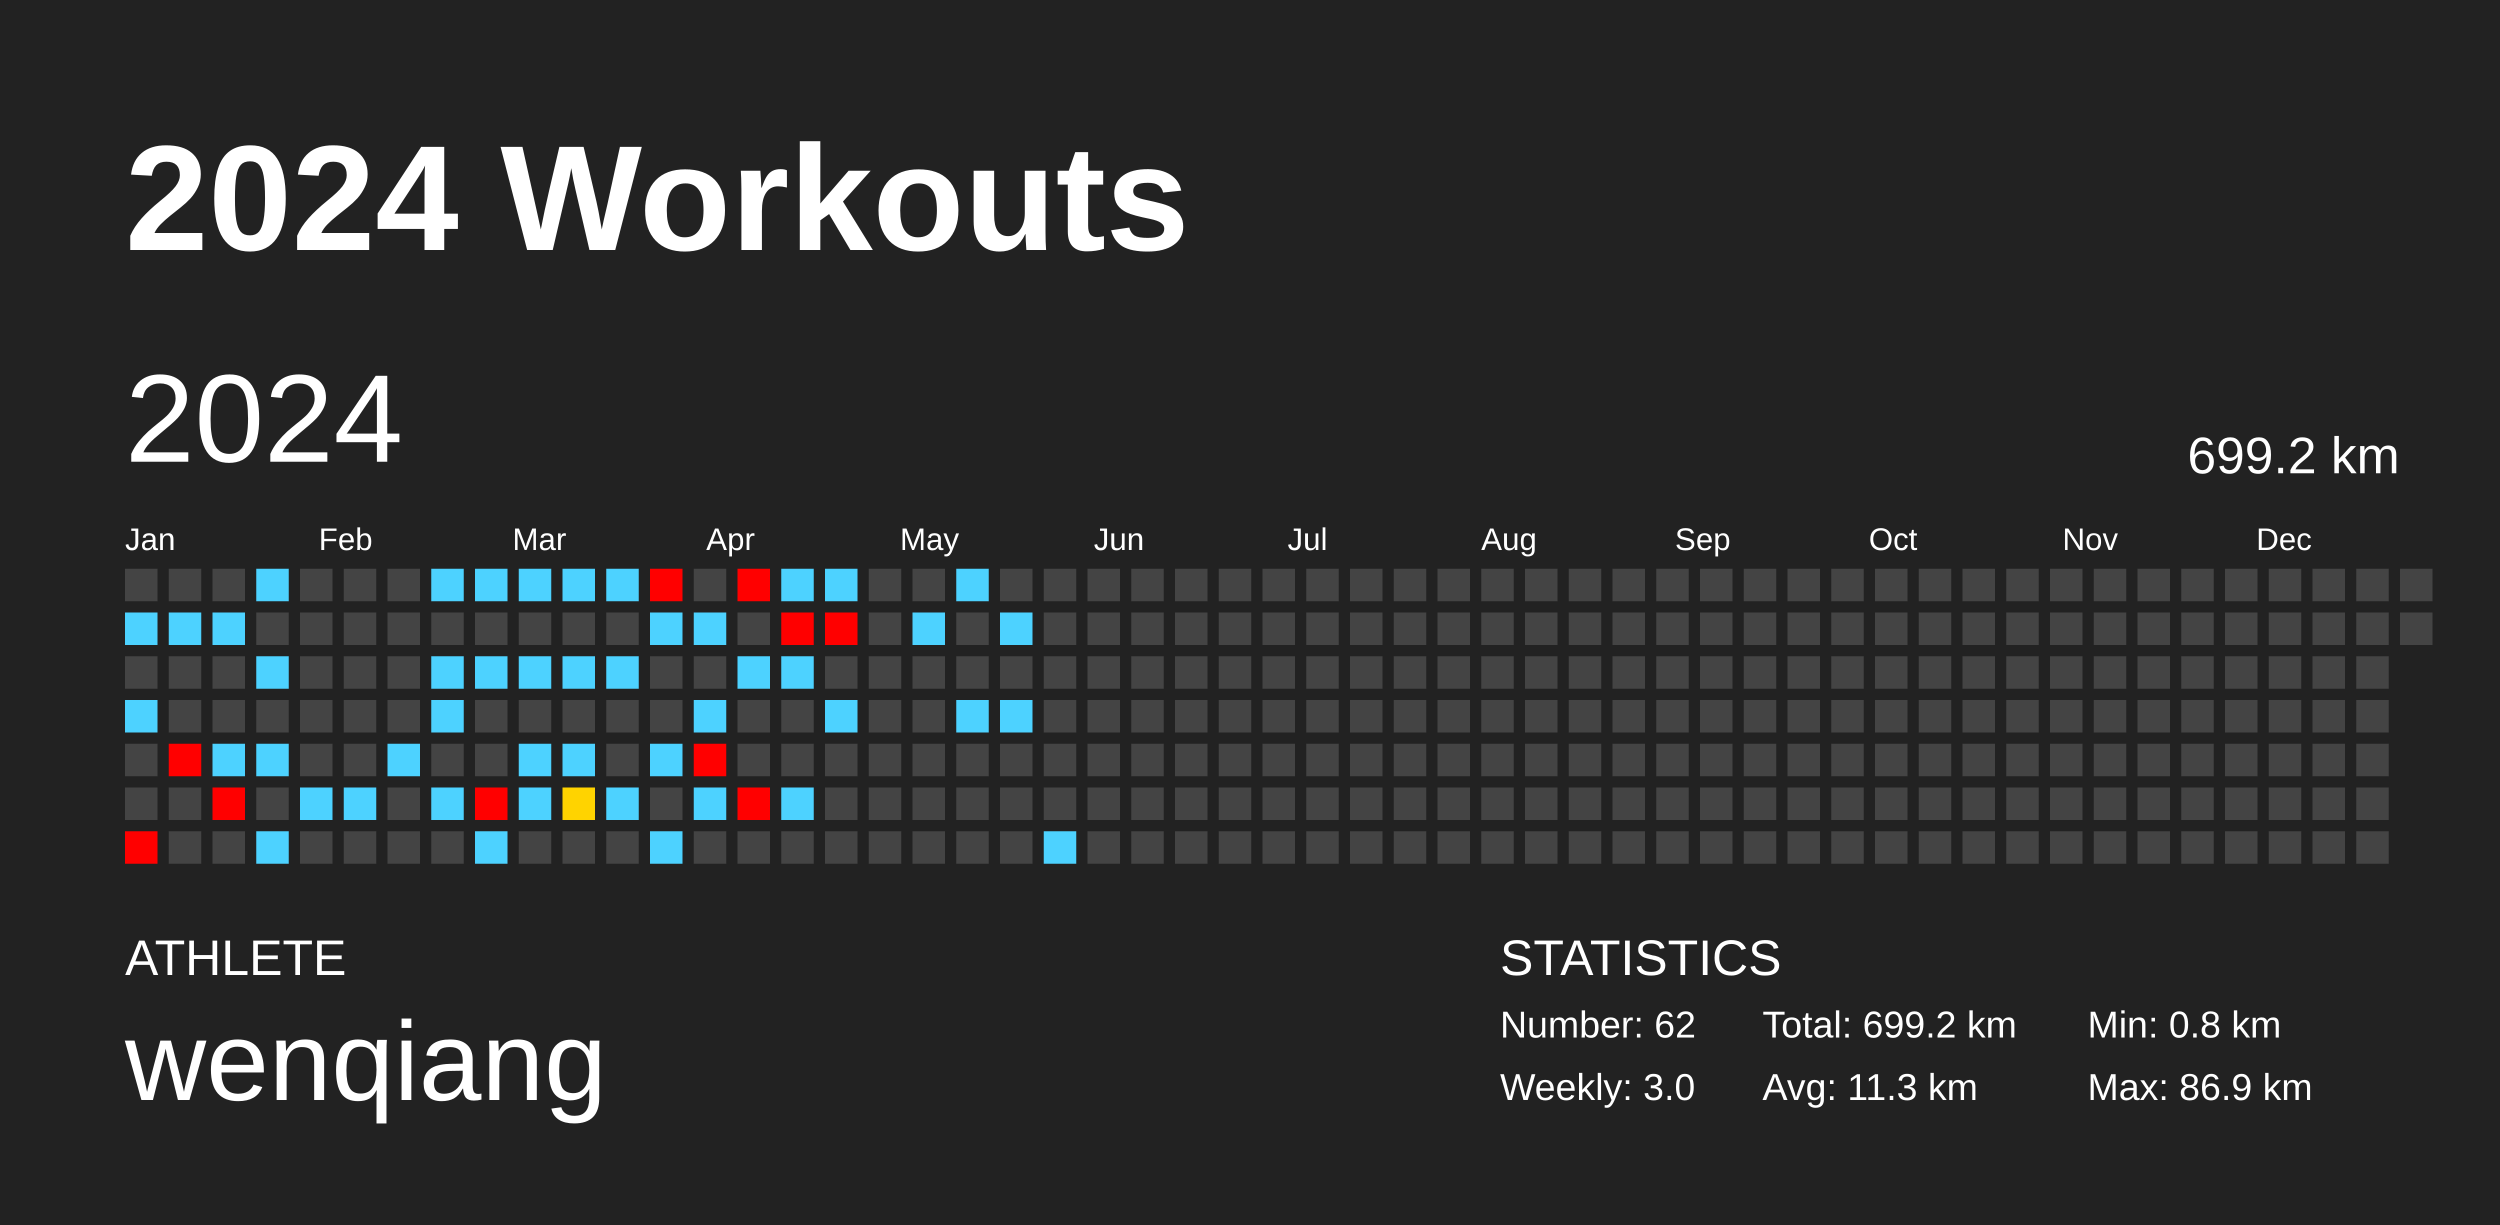
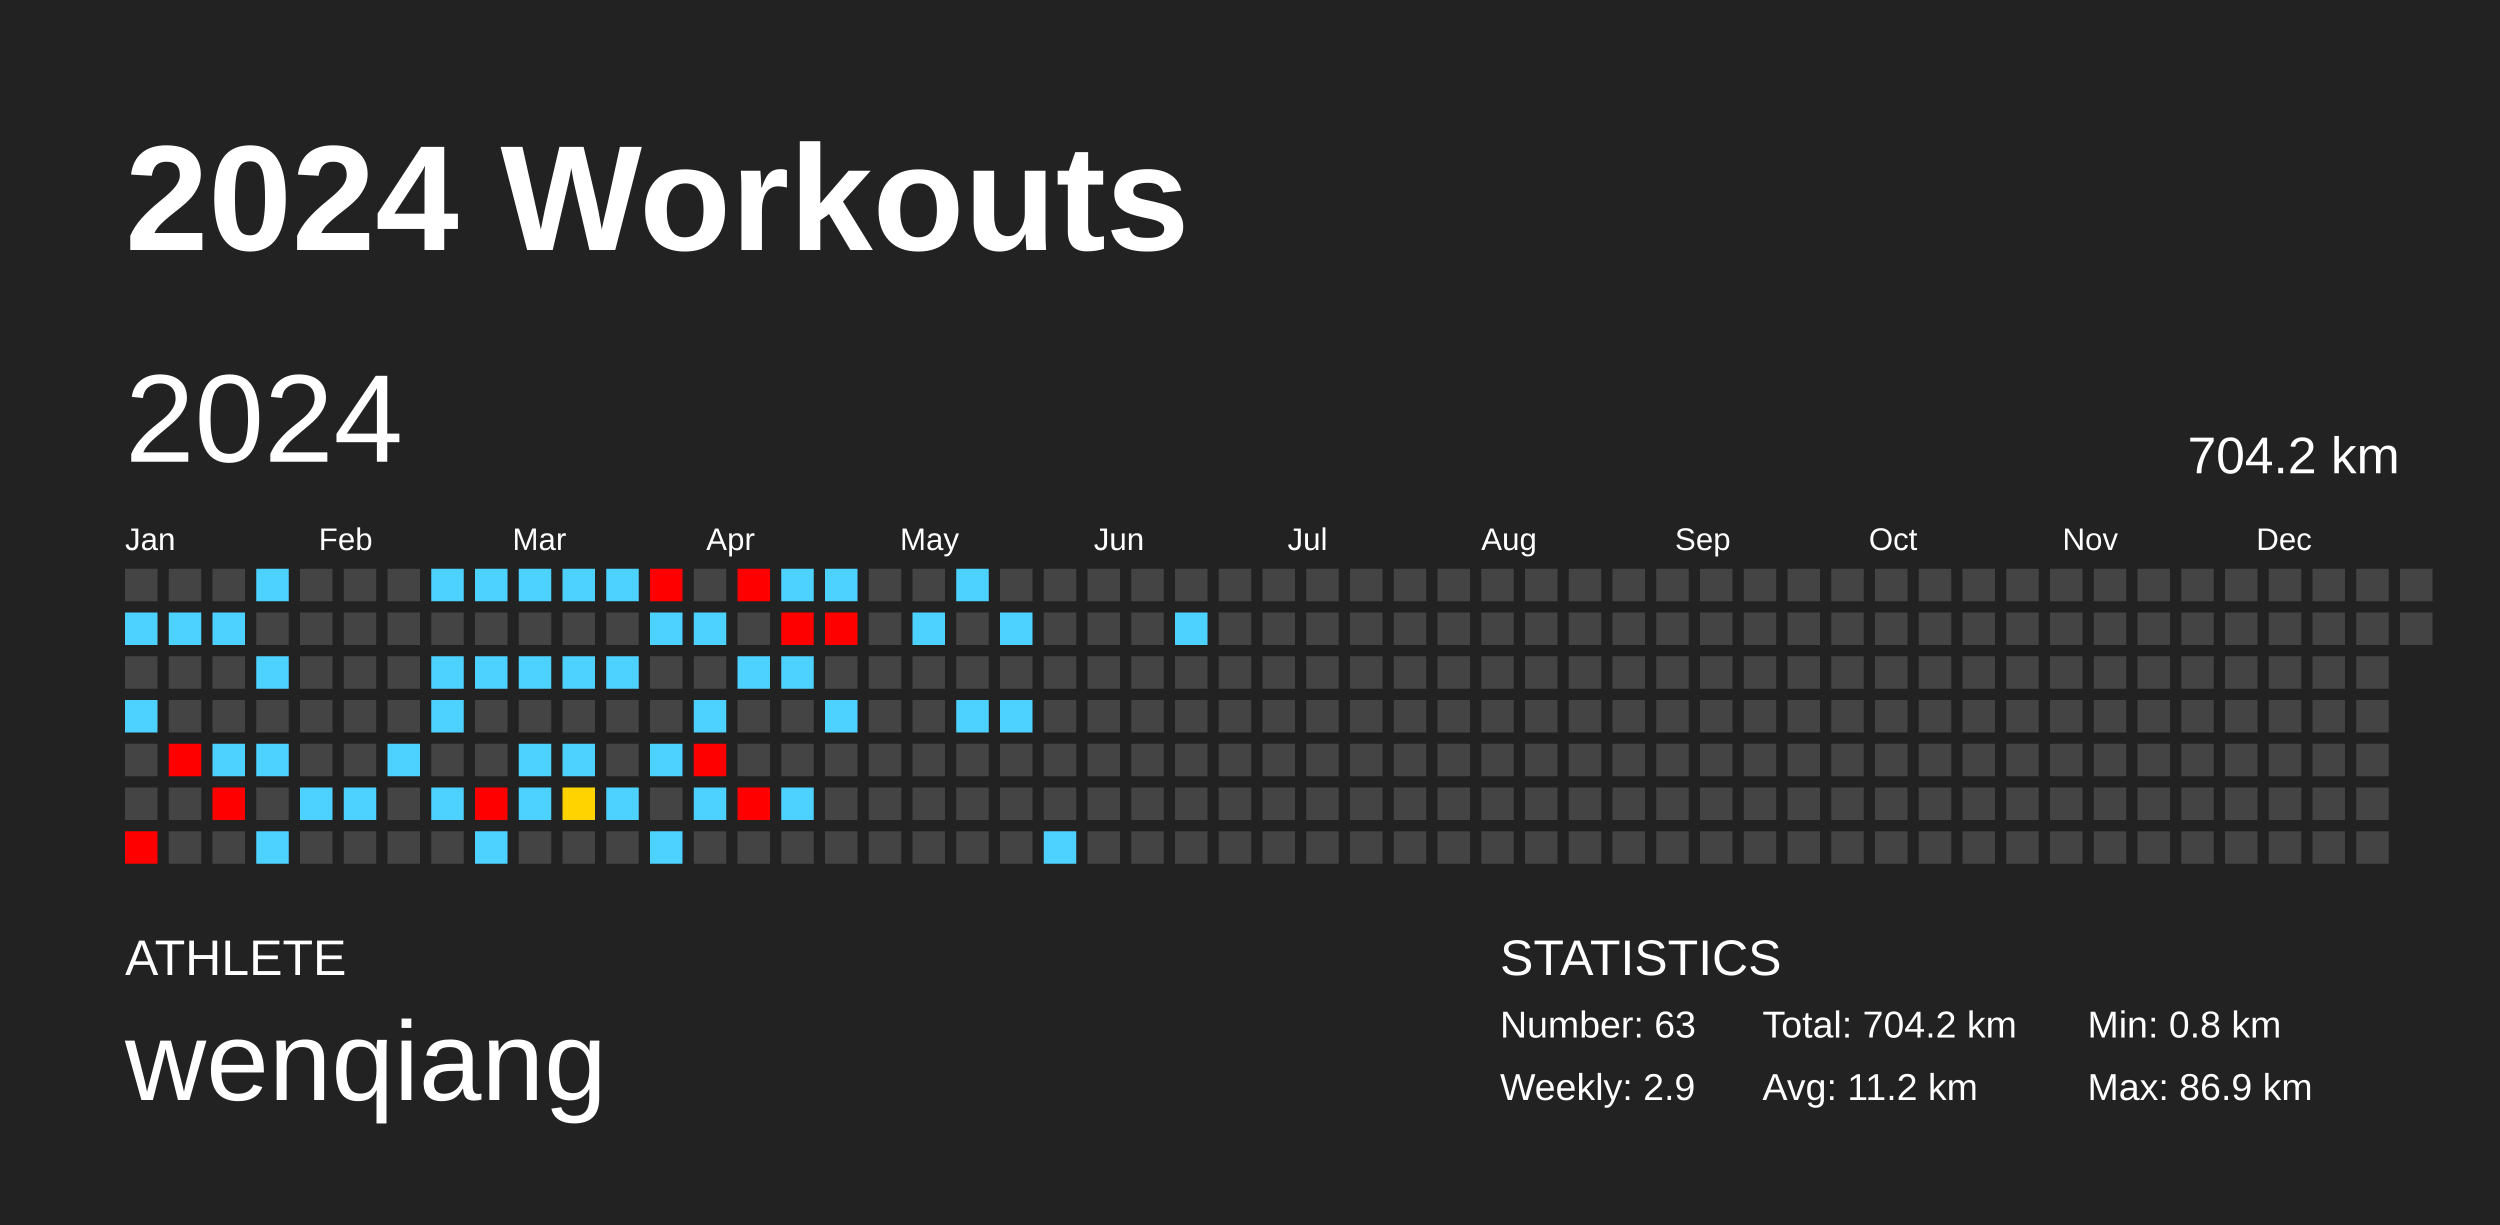
<svg xmlns="http://www.w3.org/2000/svg" baseProfile="full" height="98mm" version="1.1" viewBox="0,0,200,98" width="200mm">
  <defs />
  <rect fill="#222222" height="98" width="200" x="0" y="0" />
  <text fill="#FFFFFF" style="font-size:12px; font-family:Arial; font-weight:bold;" x="10" y="20">2024 Workouts</text>
  <text fill="#FFFFFF" style="font-size:4px; font-family:Arial" x="10" y="78">ATHLETE</text>
  <text fill="#FFFFFF" style="font-size:9px; font-family:Arial" x="10" y="88">wenqiang</text>
  <text fill="#FFFFFF" style="font-size:4px; font-family:Arial" x="120" y="78">STATISTICS</text>
-   <text fill="#FFFFFF" style="font-size:3px; font-family:Arial" x="120" y="83">Number: 62</text>
-   <text fill="#FFFFFF" style="font-size:3px; font-family:Arial" x="120" y="88">Weekly: 3.0</text>
-   <text fill="#FFFFFF" style="font-size:3px; font-family:Arial" x="141" y="83">Total: 699.2 km</text>
-   <text fill="#FFFFFF" style="font-size:3px; font-family:Arial" x="141" y="88">Avg: 11.3 km</text>
+   <text fill="#FFFFFF" style="font-size:3px; font-family:Arial" x="120" y="83">Number: 63</text>
+   <text fill="#FFFFFF" style="font-size:3px; font-family:Arial" x="120" y="88">Weekly: 2.9</text>
+   <text fill="#FFFFFF" style="font-size:3px; font-family:Arial" x="141" y="83">Total: 704.2 km</text>
+   <text fill="#FFFFFF" style="font-size:3px; font-family:Arial" x="141" y="88">Avg: 11.2 km</text>
  <text fill="#FFFFFF" style="font-size:3px; font-family:Arial" x="167" y="83">Min: 0.8 km</text>
  <text fill="#FFFFFF" style="font-size:3px; font-family:Arial" x="167" y="88">Max: 86.9 km</text>
  <text dominant-baseline="hanging" fill="#FFFFFF" style="font-size:10.0px; font-family:Arial;" x="10" y="30">2024</text>
-   <text dominant-baseline="hanging" fill="#FFFFFF" style="font-size:4.125px; font-family:Arial;" x="175" y="35">699.2 km</text>
+   <text dominant-baseline="hanging" fill="#FFFFFF" style="font-size:4.125px; font-family:Arial;" x="175" y="35">704.2 km</text>
  <text fill="#FFFFFF" style="font-size:2.5px; font-family:Arial" x="10.0" y="44">Jan</text>
  <text fill="#FFFFFF" style="font-size:2.5px; font-family:Arial" x="25.5" y="44">Feb</text>
  <text fill="#FFFFFF" style="font-size:2.5px; font-family:Arial" x="41.0" y="44">Mar</text>
  <text fill="#FFFFFF" style="font-size:2.5px; font-family:Arial" x="56.5" y="44">Apr</text>
  <text fill="#FFFFFF" style="font-size:2.5px; font-family:Arial" x="72.0" y="44">May</text>
  <text fill="#FFFFFF" style="font-size:2.5px; font-family:Arial" x="87.5" y="44">Jun</text>
  <text fill="#FFFFFF" style="font-size:2.5px; font-family:Arial" x="103.0" y="44">Jul</text>
  <text fill="#FFFFFF" style="font-size:2.5px; font-family:Arial" x="118.5" y="44">Aug</text>
  <text fill="#FFFFFF" style="font-size:2.5px; font-family:Arial" x="134.0" y="44">Sep</text>
  <text fill="#FFFFFF" style="font-size:2.5px; font-family:Arial" x="149.5" y="44">Oct</text>
  <text fill="#FFFFFF" style="font-size:2.5px; font-family:Arial" x="165.0" y="44">Nov</text>
  <text fill="#FFFFFF" style="font-size:2.5px; font-family:Arial" x="180.5" y="44">Dec</text>
  <rect fill="#444444" height="2.6" width="2.6" x="10.0" y="45.5" />
  <rect fill="#4dd2ff" height="2.6" width="2.6" x="10.0" y="49.0" />
  <rect fill="#444444" height="2.6" width="2.6" x="10.0" y="52.5" />
  <rect fill="#4dd2ff" height="2.6" width="2.6" x="10.0" y="56.0" />
  <rect fill="#444444" height="2.6" width="2.6" x="10.0" y="59.5" />
  <rect fill="#444444" height="2.6" width="2.6" x="10.0" y="63.0" />
  <rect fill="red" height="2.6" width="2.6" x="10.0" y="66.5" />
  <rect fill="#444444" height="2.6" width="2.6" x="13.5" y="45.5" />
  <rect fill="#4dd2ff" height="2.6" width="2.6" x="13.5" y="49.0" />
  <rect fill="#444444" height="2.6" width="2.6" x="13.5" y="52.5" />
  <rect fill="#444444" height="2.6" width="2.6" x="13.5" y="56.0" />
  <rect fill="red" height="2.6" width="2.6" x="13.5" y="59.5" />
  <rect fill="#444444" height="2.6" width="2.6" x="13.5" y="63.0" />
  <rect fill="#444444" height="2.6" width="2.6" x="13.5" y="66.5" />
  <rect fill="#444444" height="2.6" width="2.6" x="17.0" y="45.5" />
  <rect fill="#4dd2ff" height="2.6" width="2.6" x="17.0" y="49.0" />
  <rect fill="#444444" height="2.6" width="2.6" x="17.0" y="52.5" />
  <rect fill="#444444" height="2.6" width="2.6" x="17.0" y="56.0" />
  <rect fill="#4dd2ff" height="2.6" width="2.6" x="17.0" y="59.5" />
  <rect fill="red" height="2.6" width="2.6" x="17.0" y="63.0" />
  <rect fill="#444444" height="2.6" width="2.6" x="17.0" y="66.5" />
  <rect fill="#4dd2ff" height="2.6" width="2.6" x="20.5" y="45.5" />
  <rect fill="#444444" height="2.6" width="2.6" x="20.5" y="49.0" />
  <rect fill="#4dd2ff" height="2.6" width="2.6" x="20.5" y="52.5" />
  <rect fill="#444444" height="2.6" width="2.6" x="20.5" y="56.0" />
  <rect fill="#4dd2ff" height="2.6" width="2.6" x="20.5" y="59.5" />
  <rect fill="#444444" height="2.6" width="2.6" x="20.5" y="63.0" />
  <rect fill="#4dd2ff" height="2.6" width="2.6" x="20.5" y="66.5" />
  <rect fill="#444444" height="2.6" width="2.6" x="24.0" y="45.5" />
  <rect fill="#444444" height="2.6" width="2.6" x="24.0" y="49.0" />
  <rect fill="#444444" height="2.6" width="2.6" x="24.0" y="52.5" />
  <rect fill="#444444" height="2.6" width="2.6" x="24.0" y="56.0" />
  <rect fill="#444444" height="2.6" width="2.6" x="24.0" y="59.5" />
  <rect fill="#4dd2ff" height="2.6" width="2.6" x="24.0" y="63.0" />
  <rect fill="#444444" height="2.6" width="2.6" x="24.0" y="66.5" />
  <rect fill="#444444" height="2.6" width="2.6" x="27.5" y="45.5" />
  <rect fill="#444444" height="2.6" width="2.6" x="27.5" y="49.0" />
  <rect fill="#444444" height="2.6" width="2.6" x="27.5" y="52.5" />
  <rect fill="#444444" height="2.6" width="2.6" x="27.5" y="56.0" />
  <rect fill="#444444" height="2.6" width="2.6" x="27.5" y="59.5" />
  <rect fill="#4dd2ff" height="2.6" width="2.6" x="27.5" y="63.0" />
  <rect fill="#444444" height="2.6" width="2.6" x="27.5" y="66.5" />
  <rect fill="#444444" height="2.6" width="2.6" x="31.0" y="45.5" />
  <rect fill="#444444" height="2.6" width="2.6" x="31.0" y="49.0" />
  <rect fill="#444444" height="2.6" width="2.6" x="31.0" y="52.5" />
  <rect fill="#444444" height="2.6" width="2.6" x="31.0" y="56.0" />
  <rect fill="#4dd2ff" height="2.6" width="2.6" x="31.0" y="59.5" />
  <rect fill="#444444" height="2.6" width="2.6" x="31.0" y="63.0" />
  <rect fill="#444444" height="2.6" width="2.6" x="31.0" y="66.5" />
  <rect fill="#4dd2ff" height="2.6" width="2.6" x="34.5" y="45.5" />
  <rect fill="#444444" height="2.6" width="2.6" x="34.5" y="49.0" />
  <rect fill="#4dd2ff" height="2.6" width="2.6" x="34.5" y="52.5" />
  <rect fill="#4dd2ff" height="2.6" width="2.6" x="34.5" y="56.0" />
  <rect fill="#444444" height="2.6" width="2.6" x="34.5" y="59.5" />
  <rect fill="#4dd2ff" height="2.6" width="2.6" x="34.5" y="63.0" />
  <rect fill="#444444" height="2.6" width="2.6" x="34.5" y="66.5" />
  <rect fill="#4dd2ff" height="2.6" width="2.6" x="38.0" y="45.5" />
  <rect fill="#444444" height="2.6" width="2.6" x="38.0" y="49.0" />
  <rect fill="#4dd2ff" height="2.6" width="2.6" x="38.0" y="52.5" />
  <rect fill="#444444" height="2.6" width="2.6" x="38.0" y="56.0" />
  <rect fill="#444444" height="2.6" width="2.6" x="38.0" y="59.5" />
  <rect fill="red" height="2.6" width="2.6" x="38.0" y="63.0" />
  <rect fill="#4dd2ff" height="2.6" width="2.6" x="38.0" y="66.5" />
  <rect fill="#4dd2ff" height="2.6" width="2.6" x="41.5" y="45.5" />
  <rect fill="#444444" height="2.6" width="2.6" x="41.5" y="49.0" />
  <rect fill="#4dd2ff" height="2.6" width="2.6" x="41.5" y="52.5" />
  <rect fill="#444444" height="2.6" width="2.6" x="41.5" y="56.0" />
  <rect fill="#4dd2ff" height="2.6" width="2.6" x="41.5" y="59.5" />
  <rect fill="#4dd2ff" height="2.6" width="2.6" x="41.5" y="63.0" />
  <rect fill="#444444" height="2.6" width="2.6" x="41.5" y="66.5" />
  <rect fill="#4dd2ff" height="2.6" width="2.6" x="45.0" y="45.5" />
  <rect fill="#444444" height="2.6" width="2.6" x="45.0" y="49.0" />
  <rect fill="#4dd2ff" height="2.6" width="2.6" x="45.0" y="52.5" />
  <rect fill="#444444" height="2.6" width="2.6" x="45.0" y="56.0" />
  <rect fill="#4dd2ff" height="2.6" width="2.6" x="45.0" y="59.5" />
  <rect fill="#ffd300" height="2.6" width="2.6" x="45.0" y="63.0" />
  <rect fill="#444444" height="2.6" width="2.6" x="45.0" y="66.5" />
  <rect fill="#4dd2ff" height="2.6" width="2.6" x="48.5" y="45.5" />
  <rect fill="#444444" height="2.6" width="2.6" x="48.5" y="49.0" />
  <rect fill="#4dd2ff" height="2.6" width="2.6" x="48.5" y="52.5" />
  <rect fill="#444444" height="2.6" width="2.6" x="48.5" y="56.0" />
  <rect fill="#444444" height="2.6" width="2.6" x="48.5" y="59.5" />
  <rect fill="#4dd2ff" height="2.6" width="2.6" x="48.5" y="63.0" />
  <rect fill="#444444" height="2.6" width="2.6" x="48.5" y="66.5" />
  <rect fill="red" height="2.6" width="2.6" x="52.0" y="45.5" />
  <rect fill="#4dd2ff" height="2.6" width="2.6" x="52.0" y="49.0" />
  <rect fill="#444444" height="2.6" width="2.6" x="52.0" y="52.5" />
  <rect fill="#444444" height="2.6" width="2.6" x="52.0" y="56.0" />
  <rect fill="#4dd2ff" height="2.6" width="2.6" x="52.0" y="59.5" />
  <rect fill="#444444" height="2.6" width="2.6" x="52.0" y="63.0" />
  <rect fill="#4dd2ff" height="2.6" width="2.6" x="52.0" y="66.5" />
  <rect fill="#444444" height="2.6" width="2.6" x="55.5" y="45.5" />
  <rect fill="#4dd2ff" height="2.6" width="2.6" x="55.5" y="49.0" />
  <rect fill="#444444" height="2.6" width="2.6" x="55.5" y="52.5" />
  <rect fill="#4dd2ff" height="2.6" width="2.6" x="55.5" y="56.0" />
  <rect fill="red" height="2.6" width="2.6" x="55.5" y="59.5" />
  <rect fill="#4dd2ff" height="2.6" width="2.6" x="55.5" y="63.0" />
  <rect fill="#444444" height="2.6" width="2.6" x="55.5" y="66.5" />
  <rect fill="red" height="2.6" width="2.6" x="59.0" y="45.5" />
  <rect fill="#444444" height="2.6" width="2.6" x="59.0" y="49.0" />
  <rect fill="#4dd2ff" height="2.6" width="2.6" x="59.0" y="52.5" />
  <rect fill="#444444" height="2.6" width="2.6" x="59.0" y="56.0" />
  <rect fill="#444444" height="2.6" width="2.6" x="59.0" y="59.5" />
  <rect fill="red" height="2.6" width="2.6" x="59.0" y="63.0" />
  <rect fill="#444444" height="2.6" width="2.6" x="59.0" y="66.5" />
  <rect fill="#4dd2ff" height="2.6" width="2.6" x="62.5" y="45.5" />
  <rect fill="red" height="2.6" width="2.6" x="62.5" y="49.0" />
  <rect fill="#4dd2ff" height="2.6" width="2.6" x="62.5" y="52.5" />
  <rect fill="#444444" height="2.6" width="2.6" x="62.5" y="56.0" />
  <rect fill="#444444" height="2.6" width="2.6" x="62.5" y="59.5" />
  <rect fill="#4dd2ff" height="2.6" width="2.6" x="62.5" y="63.0" />
  <rect fill="#444444" height="2.6" width="2.6" x="62.5" y="66.5" />
  <rect fill="#4dd2ff" height="2.6" width="2.6" x="66.0" y="45.5" />
  <rect fill="red" height="2.6" width="2.6" x="66.0" y="49.0" />
  <rect fill="#444444" height="2.6" width="2.6" x="66.0" y="52.5" />
  <rect fill="#4dd2ff" height="2.6" width="2.6" x="66.0" y="56.0" />
  <rect fill="#444444" height="2.6" width="2.6" x="66.0" y="59.5" />
  <rect fill="#444444" height="2.6" width="2.6" x="66.0" y="63.0" />
  <rect fill="#444444" height="2.6" width="2.6" x="66.0" y="66.5" />
  <rect fill="#444444" height="2.6" width="2.6" x="69.5" y="45.5" />
  <rect fill="#444444" height="2.6" width="2.6" x="69.5" y="49.0" />
  <rect fill="#444444" height="2.6" width="2.6" x="69.5" y="52.5" />
  <rect fill="#444444" height="2.6" width="2.6" x="69.5" y="56.0" />
  <rect fill="#444444" height="2.6" width="2.6" x="69.5" y="59.5" />
  <rect fill="#444444" height="2.6" width="2.6" x="69.5" y="63.0" />
  <rect fill="#444444" height="2.6" width="2.6" x="69.5" y="66.5" />
  <rect fill="#444444" height="2.6" width="2.6" x="73.0" y="45.5" />
  <rect fill="#4dd2ff" height="2.6" width="2.6" x="73.0" y="49.0" />
  <rect fill="#444444" height="2.6" width="2.6" x="73.0" y="52.5" />
  <rect fill="#444444" height="2.6" width="2.6" x="73.0" y="56.0" />
  <rect fill="#444444" height="2.6" width="2.6" x="73.0" y="59.5" />
  <rect fill="#444444" height="2.6" width="2.6" x="73.0" y="63.0" />
  <rect fill="#444444" height="2.6" width="2.6" x="73.0" y="66.5" />
  <rect fill="#4dd2ff" height="2.6" width="2.6" x="76.5" y="45.5" />
  <rect fill="#444444" height="2.6" width="2.6" x="76.5" y="49.0" />
  <rect fill="#444444" height="2.6" width="2.6" x="76.5" y="52.5" />
  <rect fill="#4dd2ff" height="2.6" width="2.6" x="76.5" y="56.0" />
  <rect fill="#444444" height="2.6" width="2.6" x="76.5" y="59.5" />
  <rect fill="#444444" height="2.6" width="2.6" x="76.5" y="63.0" />
  <rect fill="#444444" height="2.6" width="2.6" x="76.5" y="66.5" />
  <rect fill="#444444" height="2.6" width="2.6" x="80.0" y="45.5" />
  <rect fill="#4dd2ff" height="2.6" width="2.6" x="80.0" y="49.0" />
  <rect fill="#444444" height="2.6" width="2.6" x="80.0" y="52.5" />
  <rect fill="#4dd2ff" height="2.6" width="2.6" x="80.0" y="56.0" />
  <rect fill="#444444" height="2.6" width="2.6" x="80.0" y="59.5" />
  <rect fill="#444444" height="2.6" width="2.6" x="80.0" y="63.0" />
  <rect fill="#444444" height="2.6" width="2.6" x="80.0" y="66.5" />
  <rect fill="#444444" height="2.6" width="2.6" x="83.5" y="45.5" />
  <rect fill="#444444" height="2.6" width="2.6" x="83.5" y="49.0" />
  <rect fill="#444444" height="2.6" width="2.6" x="83.5" y="52.5" />
  <rect fill="#444444" height="2.6" width="2.6" x="83.5" y="56.0" />
  <rect fill="#444444" height="2.6" width="2.6" x="83.5" y="59.5" />
  <rect fill="#444444" height="2.6" width="2.6" x="83.5" y="63.0" />
  <rect fill="#4dd2ff" height="2.6" width="2.6" x="83.5" y="66.5" />
  <rect fill="#444444" height="2.6" width="2.6" x="87.0" y="45.5" />
  <rect fill="#444444" height="2.6" width="2.6" x="87.0" y="49.0" />
  <rect fill="#444444" height="2.6" width="2.6" x="87.0" y="52.5" />
  <rect fill="#444444" height="2.6" width="2.6" x="87.0" y="56.0" />
  <rect fill="#444444" height="2.6" width="2.6" x="87.0" y="59.5" />
  <rect fill="#444444" height="2.6" width="2.6" x="87.0" y="63.0" />
  <rect fill="#444444" height="2.6" width="2.6" x="87.0" y="66.5" />
  <rect fill="#444444" height="2.6" width="2.6" x="90.5" y="45.5" />
  <rect fill="#444444" height="2.6" width="2.6" x="90.5" y="49.0" />
  <rect fill="#444444" height="2.6" width="2.6" x="90.5" y="52.5" />
  <rect fill="#444444" height="2.6" width="2.6" x="90.5" y="56.0" />
  <rect fill="#444444" height="2.6" width="2.6" x="90.5" y="59.5" />
  <rect fill="#444444" height="2.6" width="2.6" x="90.5" y="63.0" />
  <rect fill="#444444" height="2.6" width="2.6" x="90.5" y="66.5" />
  <rect fill="#444444" height="2.6" width="2.6" x="94.0" y="45.5" />
-   <rect fill="#444444" height="2.6" width="2.6" x="94.0" y="49.0" />
+   <rect fill="#4dd2ff" height="2.6" width="2.6" x="94.0" y="49.0" />
  <rect fill="#444444" height="2.6" width="2.6" x="94.0" y="52.5" />
  <rect fill="#444444" height="2.6" width="2.6" x="94.0" y="56.0" />
  <rect fill="#444444" height="2.6" width="2.6" x="94.0" y="59.5" />
  <rect fill="#444444" height="2.6" width="2.6" x="94.0" y="63.0" />
  <rect fill="#444444" height="2.6" width="2.6" x="94.0" y="66.5" />
  <rect fill="#444444" height="2.6" width="2.6" x="97.5" y="45.5" />
  <rect fill="#444444" height="2.6" width="2.6" x="97.5" y="49.0" />
  <rect fill="#444444" height="2.6" width="2.6" x="97.5" y="52.5" />
  <rect fill="#444444" height="2.6" width="2.6" x="97.5" y="56.0" />
  <rect fill="#444444" height="2.6" width="2.6" x="97.5" y="59.5" />
  <rect fill="#444444" height="2.6" width="2.6" x="97.5" y="63.0" />
  <rect fill="#444444" height="2.6" width="2.6" x="97.5" y="66.5" />
  <rect fill="#444444" height="2.6" width="2.6" x="101.0" y="45.5" />
  <rect fill="#444444" height="2.6" width="2.6" x="101.0" y="49.0" />
  <rect fill="#444444" height="2.6" width="2.6" x="101.0" y="52.5" />
  <rect fill="#444444" height="2.6" width="2.6" x="101.0" y="56.0" />
  <rect fill="#444444" height="2.6" width="2.6" x="101.0" y="59.5" />
  <rect fill="#444444" height="2.6" width="2.6" x="101.0" y="63.0" />
  <rect fill="#444444" height="2.6" width="2.6" x="101.0" y="66.5" />
  <rect fill="#444444" height="2.6" width="2.6" x="104.5" y="45.5" />
  <rect fill="#444444" height="2.6" width="2.6" x="104.5" y="49.0" />
  <rect fill="#444444" height="2.6" width="2.6" x="104.5" y="52.5" />
  <rect fill="#444444" height="2.6" width="2.6" x="104.5" y="56.0" />
  <rect fill="#444444" height="2.6" width="2.6" x="104.5" y="59.5" />
  <rect fill="#444444" height="2.6" width="2.6" x="104.5" y="63.0" />
  <rect fill="#444444" height="2.6" width="2.6" x="104.5" y="66.5" />
  <rect fill="#444444" height="2.6" width="2.6" x="108.0" y="45.5" />
  <rect fill="#444444" height="2.6" width="2.6" x="108.0" y="49.0" />
  <rect fill="#444444" height="2.6" width="2.6" x="108.0" y="52.5" />
  <rect fill="#444444" height="2.6" width="2.6" x="108.0" y="56.0" />
  <rect fill="#444444" height="2.6" width="2.6" x="108.0" y="59.5" />
  <rect fill="#444444" height="2.6" width="2.6" x="108.0" y="63.0" />
  <rect fill="#444444" height="2.6" width="2.6" x="108.0" y="66.5" />
  <rect fill="#444444" height="2.6" width="2.6" x="111.5" y="45.5" />
  <rect fill="#444444" height="2.6" width="2.6" x="111.5" y="49.0" />
  <rect fill="#444444" height="2.6" width="2.6" x="111.5" y="52.5" />
  <rect fill="#444444" height="2.6" width="2.6" x="111.5" y="56.0" />
  <rect fill="#444444" height="2.6" width="2.6" x="111.5" y="59.5" />
  <rect fill="#444444" height="2.6" width="2.6" x="111.5" y="63.0" />
  <rect fill="#444444" height="2.6" width="2.6" x="111.5" y="66.5" />
  <rect fill="#444444" height="2.6" width="2.6" x="115.0" y="45.5" />
  <rect fill="#444444" height="2.6" width="2.6" x="115.0" y="49.0" />
  <rect fill="#444444" height="2.6" width="2.6" x="115.0" y="52.5" />
  <rect fill="#444444" height="2.6" width="2.6" x="115.0" y="56.0" />
  <rect fill="#444444" height="2.6" width="2.6" x="115.0" y="59.5" />
  <rect fill="#444444" height="2.6" width="2.6" x="115.0" y="63.0" />
  <rect fill="#444444" height="2.6" width="2.6" x="115.0" y="66.5" />
  <rect fill="#444444" height="2.6" width="2.6" x="118.5" y="45.5" />
  <rect fill="#444444" height="2.6" width="2.6" x="118.5" y="49.0" />
  <rect fill="#444444" height="2.6" width="2.6" x="118.5" y="52.5" />
  <rect fill="#444444" height="2.6" width="2.6" x="118.5" y="56.0" />
  <rect fill="#444444" height="2.6" width="2.6" x="118.5" y="59.5" />
  <rect fill="#444444" height="2.6" width="2.6" x="118.5" y="63.0" />
  <rect fill="#444444" height="2.6" width="2.6" x="118.5" y="66.5" />
  <rect fill="#444444" height="2.6" width="2.6" x="122.0" y="45.5" />
  <rect fill="#444444" height="2.6" width="2.6" x="122.0" y="49.0" />
  <rect fill="#444444" height="2.6" width="2.6" x="122.0" y="52.5" />
  <rect fill="#444444" height="2.6" width="2.6" x="122.0" y="56.0" />
  <rect fill="#444444" height="2.6" width="2.6" x="122.0" y="59.5" />
  <rect fill="#444444" height="2.6" width="2.6" x="122.0" y="63.0" />
  <rect fill="#444444" height="2.6" width="2.6" x="122.0" y="66.5" />
  <rect fill="#444444" height="2.6" width="2.6" x="125.5" y="45.5" />
  <rect fill="#444444" height="2.6" width="2.6" x="125.5" y="49.0" />
  <rect fill="#444444" height="2.6" width="2.6" x="125.5" y="52.5" />
  <rect fill="#444444" height="2.6" width="2.6" x="125.5" y="56.0" />
  <rect fill="#444444" height="2.6" width="2.6" x="125.5" y="59.5" />
  <rect fill="#444444" height="2.6" width="2.6" x="125.5" y="63.0" />
  <rect fill="#444444" height="2.6" width="2.6" x="125.5" y="66.5" />
  <rect fill="#444444" height="2.6" width="2.6" x="129.0" y="45.5" />
  <rect fill="#444444" height="2.6" width="2.6" x="129.0" y="49.0" />
  <rect fill="#444444" height="2.6" width="2.6" x="129.0" y="52.5" />
  <rect fill="#444444" height="2.6" width="2.6" x="129.0" y="56.0" />
  <rect fill="#444444" height="2.6" width="2.6" x="129.0" y="59.5" />
  <rect fill="#444444" height="2.6" width="2.6" x="129.0" y="63.0" />
  <rect fill="#444444" height="2.6" width="2.6" x="129.0" y="66.5" />
  <rect fill="#444444" height="2.6" width="2.6" x="132.5" y="45.5" />
  <rect fill="#444444" height="2.6" width="2.6" x="132.5" y="49.0" />
  <rect fill="#444444" height="2.6" width="2.6" x="132.5" y="52.5" />
  <rect fill="#444444" height="2.6" width="2.6" x="132.5" y="56.0" />
  <rect fill="#444444" height="2.6" width="2.6" x="132.5" y="59.5" />
  <rect fill="#444444" height="2.6" width="2.6" x="132.5" y="63.0" />
  <rect fill="#444444" height="2.6" width="2.6" x="132.5" y="66.5" />
  <rect fill="#444444" height="2.6" width="2.6" x="136.0" y="45.5" />
  <rect fill="#444444" height="2.6" width="2.6" x="136.0" y="49.0" />
  <rect fill="#444444" height="2.6" width="2.6" x="136.0" y="52.5" />
  <rect fill="#444444" height="2.6" width="2.6" x="136.0" y="56.0" />
  <rect fill="#444444" height="2.6" width="2.6" x="136.0" y="59.5" />
  <rect fill="#444444" height="2.6" width="2.6" x="136.0" y="63.0" />
  <rect fill="#444444" height="2.6" width="2.6" x="136.0" y="66.5" />
  <rect fill="#444444" height="2.6" width="2.6" x="139.5" y="45.5" />
  <rect fill="#444444" height="2.6" width="2.6" x="139.5" y="49.0" />
  <rect fill="#444444" height="2.6" width="2.6" x="139.5" y="52.5" />
  <rect fill="#444444" height="2.6" width="2.6" x="139.5" y="56.0" />
  <rect fill="#444444" height="2.6" width="2.6" x="139.5" y="59.5" />
  <rect fill="#444444" height="2.6" width="2.6" x="139.5" y="63.0" />
  <rect fill="#444444" height="2.6" width="2.6" x="139.5" y="66.5" />
  <rect fill="#444444" height="2.6" width="2.6" x="143.0" y="45.5" />
  <rect fill="#444444" height="2.6" width="2.6" x="143.0" y="49.0" />
  <rect fill="#444444" height="2.6" width="2.6" x="143.0" y="52.5" />
  <rect fill="#444444" height="2.6" width="2.6" x="143.0" y="56.0" />
  <rect fill="#444444" height="2.6" width="2.6" x="143.0" y="59.5" />
  <rect fill="#444444" height="2.6" width="2.6" x="143.0" y="63.0" />
  <rect fill="#444444" height="2.6" width="2.6" x="143.0" y="66.5" />
  <rect fill="#444444" height="2.6" width="2.6" x="146.5" y="45.5" />
  <rect fill="#444444" height="2.6" width="2.6" x="146.5" y="49.0" />
  <rect fill="#444444" height="2.6" width="2.6" x="146.5" y="52.5" />
  <rect fill="#444444" height="2.6" width="2.6" x="146.5" y="56.0" />
  <rect fill="#444444" height="2.6" width="2.6" x="146.5" y="59.5" />
  <rect fill="#444444" height="2.6" width="2.6" x="146.5" y="63.0" />
  <rect fill="#444444" height="2.6" width="2.6" x="146.5" y="66.5" />
  <rect fill="#444444" height="2.6" width="2.6" x="150.0" y="45.5" />
  <rect fill="#444444" height="2.6" width="2.6" x="150.0" y="49.0" />
  <rect fill="#444444" height="2.6" width="2.6" x="150.0" y="52.5" />
  <rect fill="#444444" height="2.6" width="2.6" x="150.0" y="56.0" />
  <rect fill="#444444" height="2.6" width="2.6" x="150.0" y="59.5" />
  <rect fill="#444444" height="2.6" width="2.6" x="150.0" y="63.0" />
  <rect fill="#444444" height="2.6" width="2.6" x="150.0" y="66.5" />
  <rect fill="#444444" height="2.6" width="2.6" x="153.5" y="45.5" />
  <rect fill="#444444" height="2.6" width="2.6" x="153.5" y="49.0" />
  <rect fill="#444444" height="2.6" width="2.6" x="153.5" y="52.5" />
  <rect fill="#444444" height="2.6" width="2.6" x="153.5" y="56.0" />
  <rect fill="#444444" height="2.6" width="2.6" x="153.5" y="59.5" />
  <rect fill="#444444" height="2.6" width="2.6" x="153.5" y="63.0" />
  <rect fill="#444444" height="2.6" width="2.6" x="153.5" y="66.5" />
  <rect fill="#444444" height="2.6" width="2.6" x="157.0" y="45.5" />
  <rect fill="#444444" height="2.6" width="2.6" x="157.0" y="49.0" />
  <rect fill="#444444" height="2.6" width="2.6" x="157.0" y="52.5" />
  <rect fill="#444444" height="2.6" width="2.6" x="157.0" y="56.0" />
  <rect fill="#444444" height="2.6" width="2.6" x="157.0" y="59.5" />
  <rect fill="#444444" height="2.6" width="2.6" x="157.0" y="63.0" />
  <rect fill="#444444" height="2.6" width="2.6" x="157.0" y="66.5" />
  <rect fill="#444444" height="2.6" width="2.6" x="160.5" y="45.5" />
  <rect fill="#444444" height="2.6" width="2.6" x="160.5" y="49.0" />
  <rect fill="#444444" height="2.6" width="2.6" x="160.5" y="52.5" />
  <rect fill="#444444" height="2.6" width="2.6" x="160.5" y="56.0" />
  <rect fill="#444444" height="2.6" width="2.6" x="160.5" y="59.5" />
  <rect fill="#444444" height="2.6" width="2.6" x="160.5" y="63.0" />
  <rect fill="#444444" height="2.6" width="2.6" x="160.5" y="66.5" />
  <rect fill="#444444" height="2.6" width="2.6" x="164.0" y="45.5" />
  <rect fill="#444444" height="2.6" width="2.6" x="164.0" y="49.0" />
  <rect fill="#444444" height="2.6" width="2.6" x="164.0" y="52.5" />
  <rect fill="#444444" height="2.6" width="2.6" x="164.0" y="56.0" />
  <rect fill="#444444" height="2.6" width="2.6" x="164.0" y="59.5" />
  <rect fill="#444444" height="2.6" width="2.6" x="164.0" y="63.0" />
  <rect fill="#444444" height="2.6" width="2.6" x="164.0" y="66.5" />
  <rect fill="#444444" height="2.6" width="2.6" x="167.5" y="45.5" />
  <rect fill="#444444" height="2.6" width="2.6" x="167.5" y="49.0" />
  <rect fill="#444444" height="2.6" width="2.6" x="167.5" y="52.5" />
  <rect fill="#444444" height="2.6" width="2.6" x="167.5" y="56.0" />
  <rect fill="#444444" height="2.6" width="2.6" x="167.5" y="59.5" />
  <rect fill="#444444" height="2.6" width="2.6" x="167.5" y="63.0" />
  <rect fill="#444444" height="2.6" width="2.6" x="167.5" y="66.5" />
  <rect fill="#444444" height="2.6" width="2.6" x="171.0" y="45.5" />
  <rect fill="#444444" height="2.6" width="2.6" x="171.0" y="49.0" />
  <rect fill="#444444" height="2.6" width="2.6" x="171.0" y="52.5" />
  <rect fill="#444444" height="2.6" width="2.6" x="171.0" y="56.0" />
  <rect fill="#444444" height="2.6" width="2.6" x="171.0" y="59.5" />
  <rect fill="#444444" height="2.6" width="2.6" x="171.0" y="63.0" />
  <rect fill="#444444" height="2.6" width="2.6" x="171.0" y="66.5" />
  <rect fill="#444444" height="2.6" width="2.6" x="174.5" y="45.5" />
  <rect fill="#444444" height="2.6" width="2.6" x="174.5" y="49.0" />
  <rect fill="#444444" height="2.6" width="2.6" x="174.5" y="52.5" />
  <rect fill="#444444" height="2.6" width="2.6" x="174.5" y="56.0" />
  <rect fill="#444444" height="2.6" width="2.6" x="174.5" y="59.5" />
  <rect fill="#444444" height="2.6" width="2.6" x="174.5" y="63.0" />
  <rect fill="#444444" height="2.6" width="2.6" x="174.5" y="66.5" />
  <rect fill="#444444" height="2.6" width="2.6" x="178.0" y="45.5" />
  <rect fill="#444444" height="2.6" width="2.6" x="178.0" y="49.0" />
  <rect fill="#444444" height="2.6" width="2.6" x="178.0" y="52.5" />
  <rect fill="#444444" height="2.6" width="2.6" x="178.0" y="56.0" />
  <rect fill="#444444" height="2.6" width="2.6" x="178.0" y="59.5" />
  <rect fill="#444444" height="2.6" width="2.6" x="178.0" y="63.0" />
  <rect fill="#444444" height="2.6" width="2.6" x="178.0" y="66.5" />
  <rect fill="#444444" height="2.6" width="2.6" x="181.5" y="45.5" />
  <rect fill="#444444" height="2.6" width="2.6" x="181.5" y="49.0" />
  <rect fill="#444444" height="2.6" width="2.6" x="181.5" y="52.5" />
  <rect fill="#444444" height="2.6" width="2.6" x="181.5" y="56.0" />
  <rect fill="#444444" height="2.6" width="2.6" x="181.5" y="59.5" />
  <rect fill="#444444" height="2.6" width="2.6" x="181.5" y="63.0" />
  <rect fill="#444444" height="2.6" width="2.6" x="181.5" y="66.5" />
  <rect fill="#444444" height="2.6" width="2.6" x="185.0" y="45.5" />
  <rect fill="#444444" height="2.6" width="2.6" x="185.0" y="49.0" />
  <rect fill="#444444" height="2.6" width="2.6" x="185.0" y="52.5" />
  <rect fill="#444444" height="2.6" width="2.6" x="185.0" y="56.0" />
  <rect fill="#444444" height="2.6" width="2.6" x="185.0" y="59.5" />
  <rect fill="#444444" height="2.6" width="2.6" x="185.0" y="63.0" />
  <rect fill="#444444" height="2.6" width="2.6" x="185.0" y="66.5" />
  <rect fill="#444444" height="2.6" width="2.6" x="188.5" y="45.5" />
  <rect fill="#444444" height="2.6" width="2.6" x="188.5" y="49.0" />
  <rect fill="#444444" height="2.6" width="2.6" x="188.5" y="52.5" />
  <rect fill="#444444" height="2.6" width="2.6" x="188.5" y="56.0" />
  <rect fill="#444444" height="2.6" width="2.6" x="188.5" y="59.5" />
  <rect fill="#444444" height="2.6" width="2.6" x="188.5" y="63.0" />
  <rect fill="#444444" height="2.6" width="2.6" x="188.5" y="66.5" />
  <rect fill="#444444" height="2.6" width="2.6" x="192.0" y="45.5" />
  <rect fill="#444444" height="2.6" width="2.6" x="192.0" y="49.0" />
</svg>
